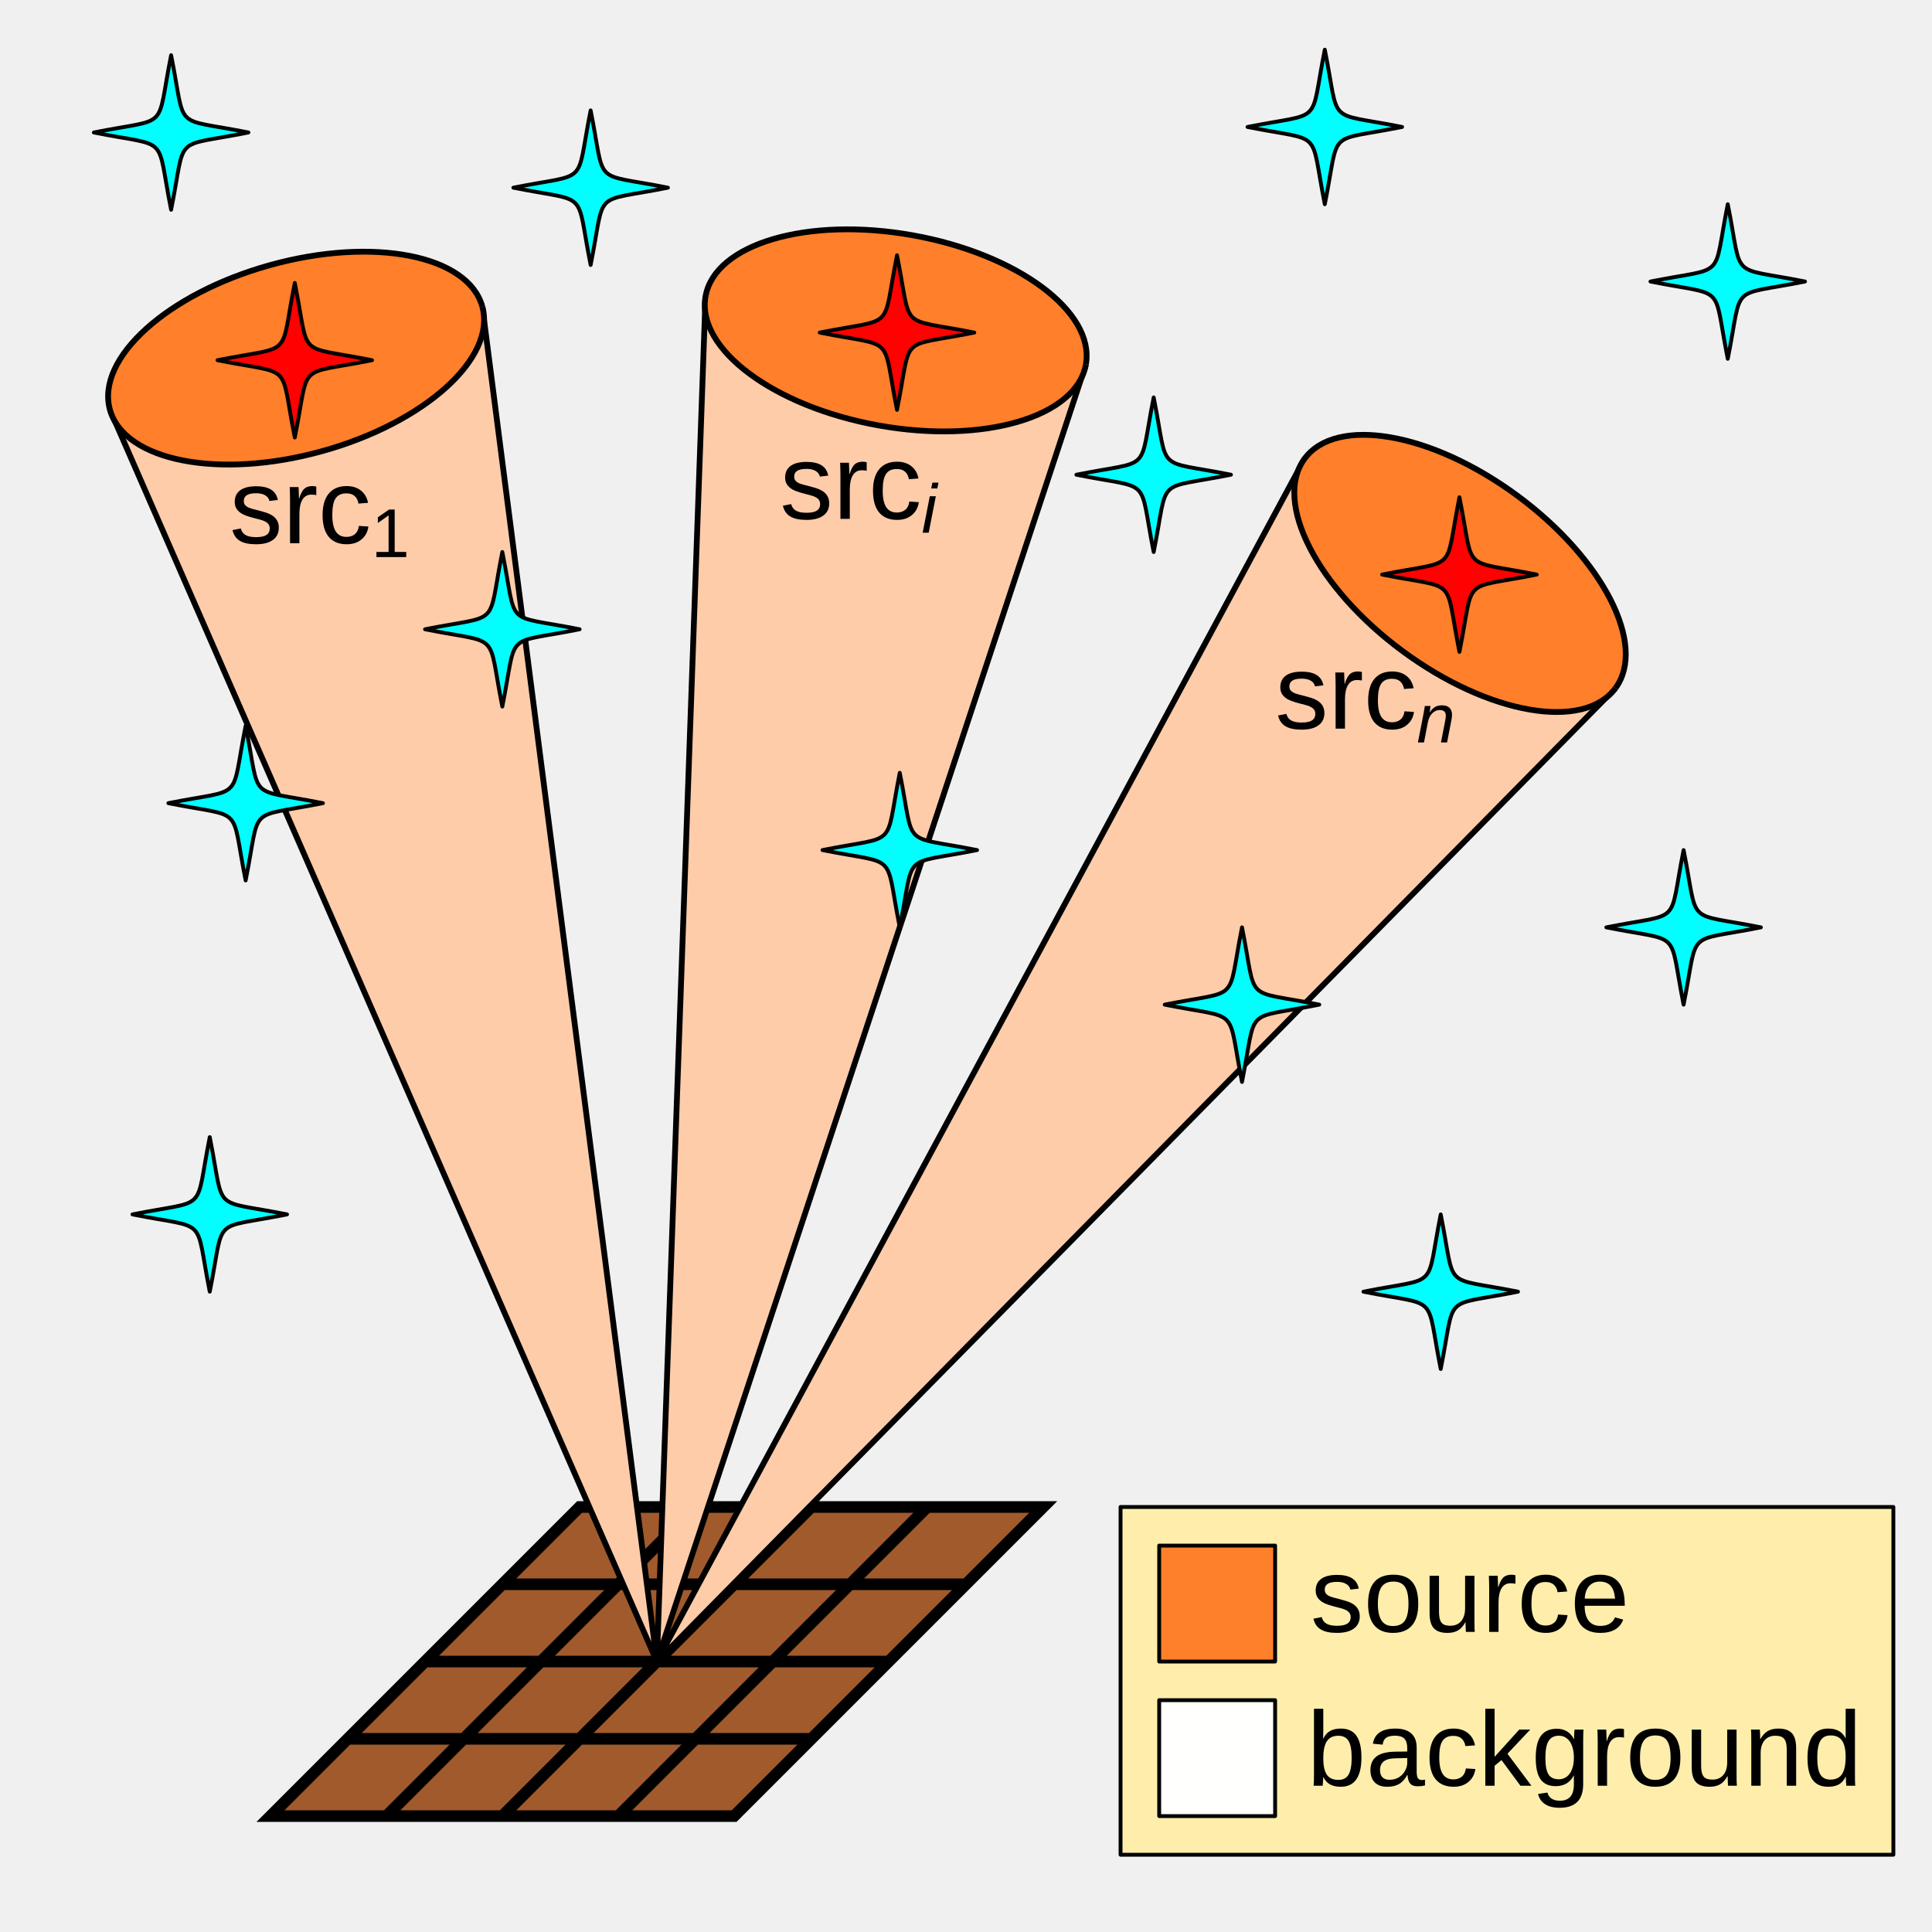
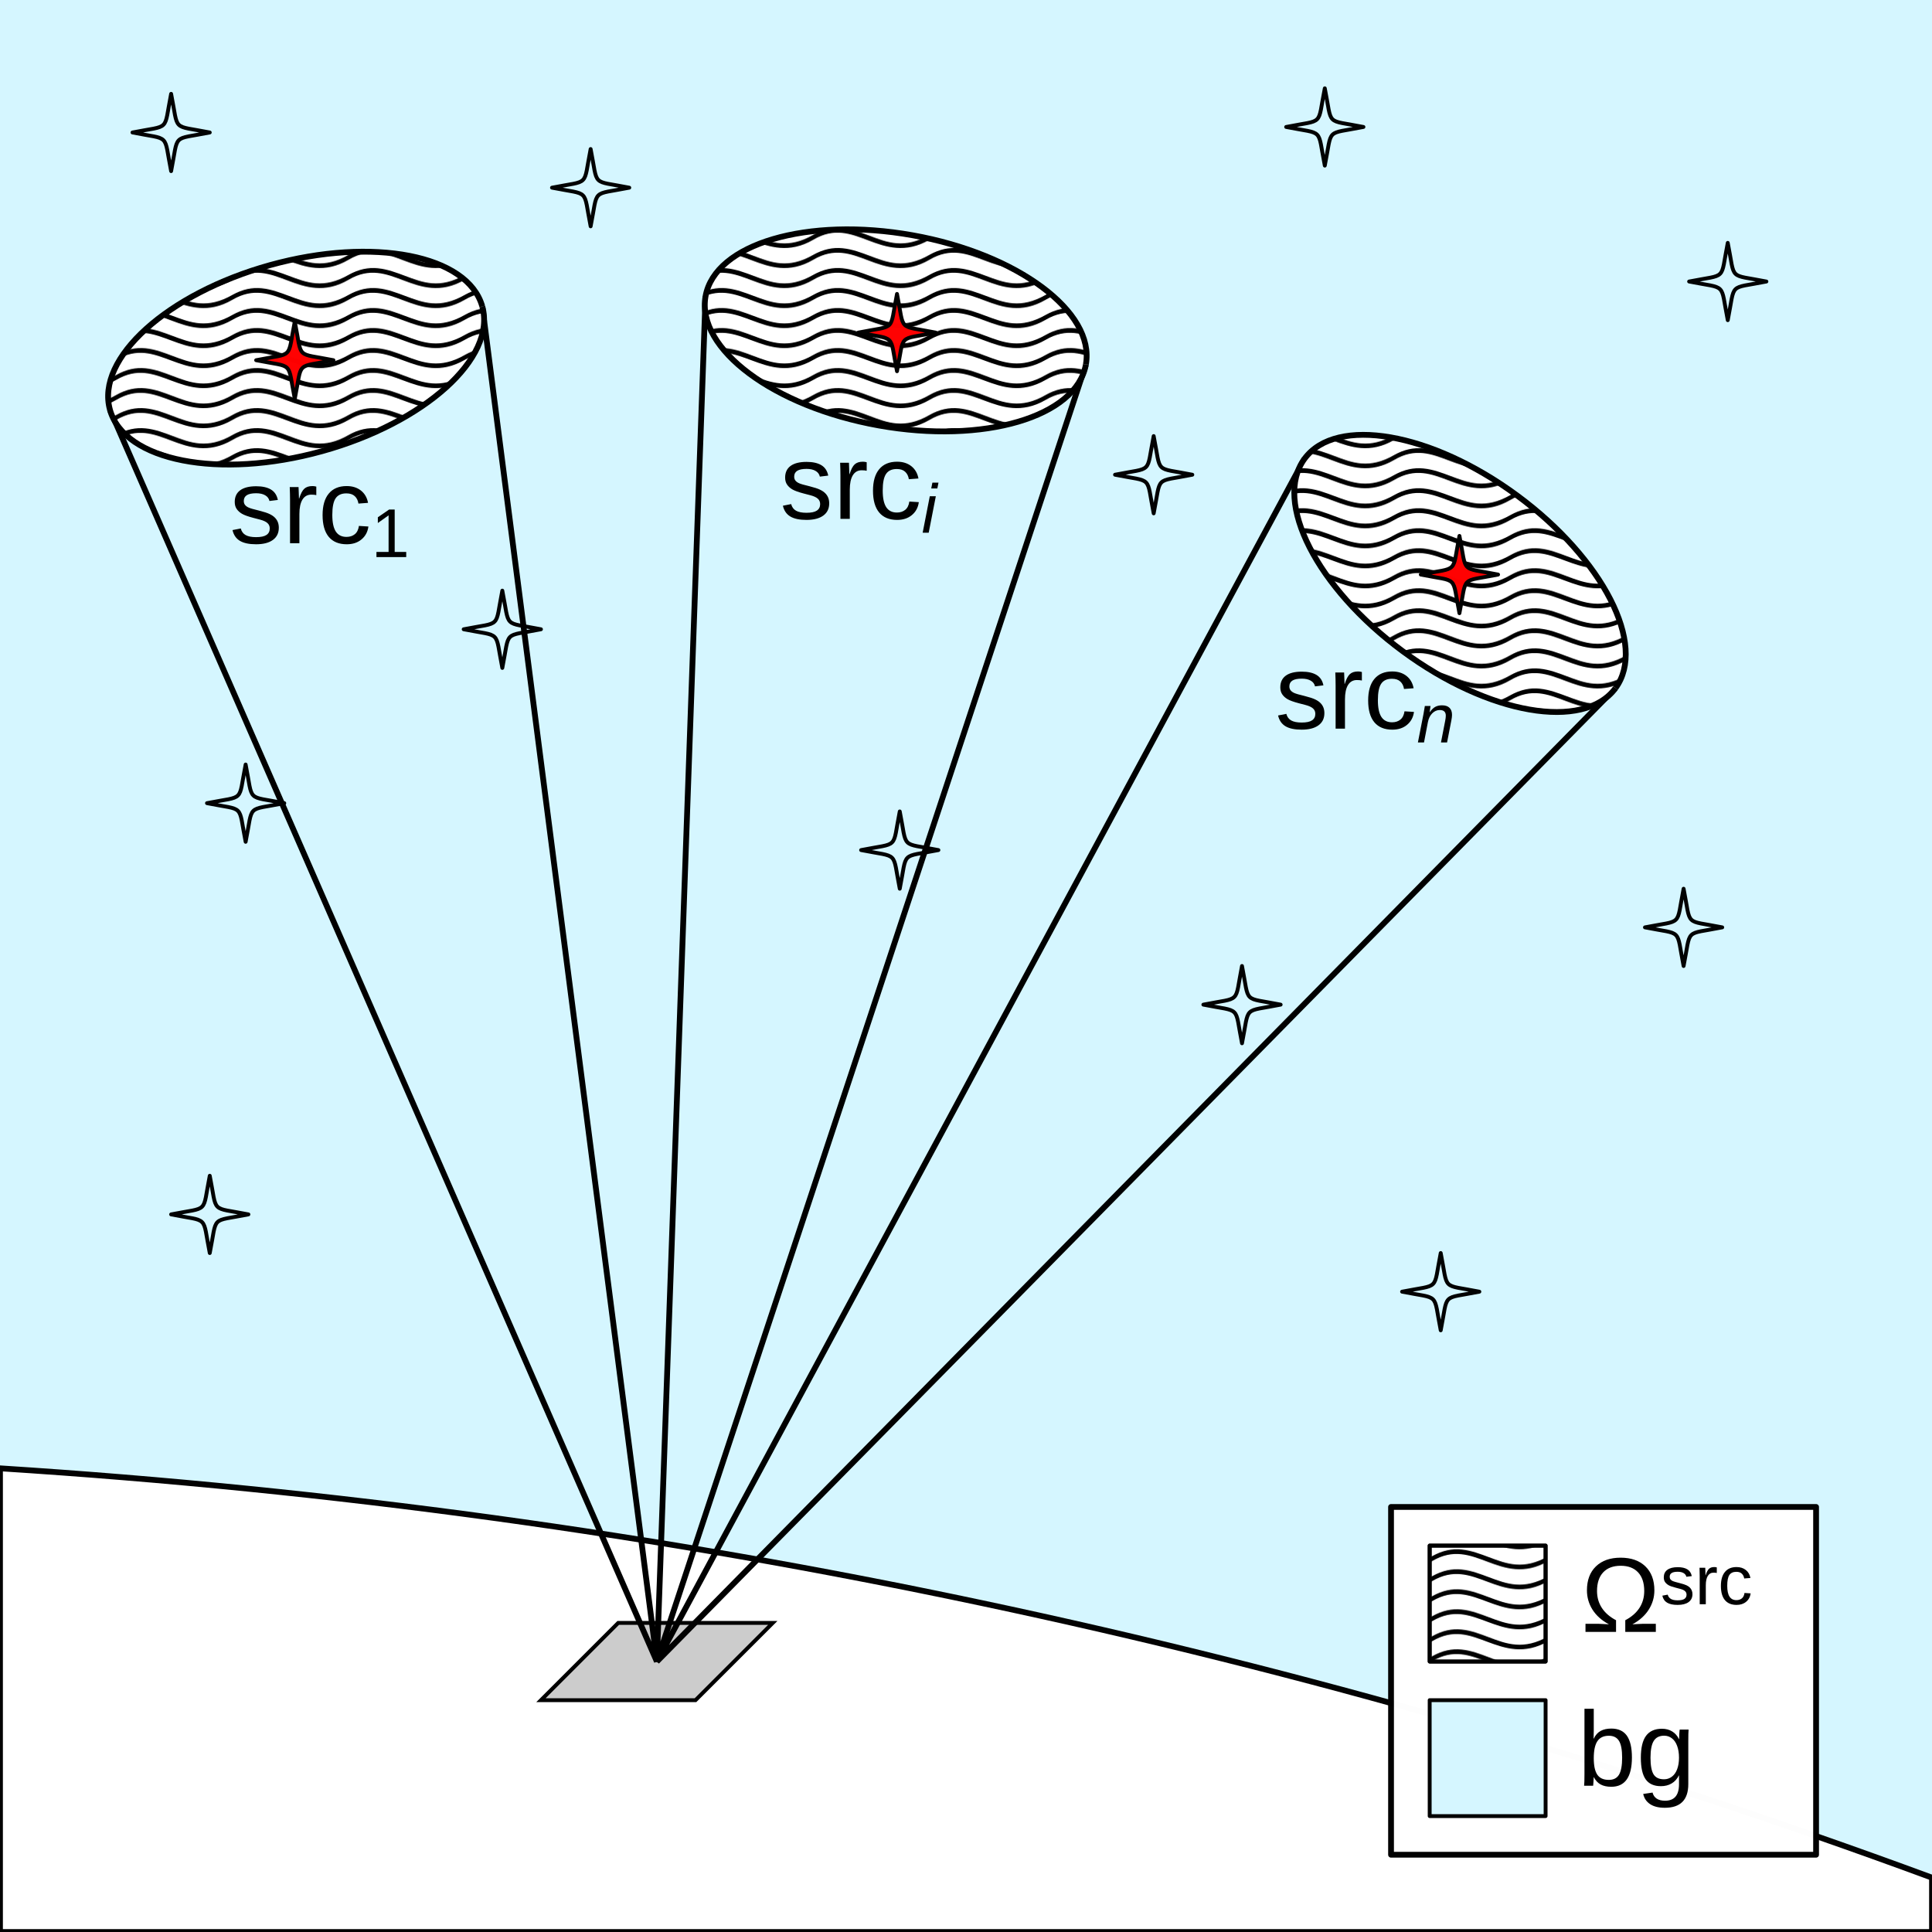
- <svg xmlns="http://www.w3.org/2000/svg" width="500" height="500" viewBox="0 0 500 500" id="svg2" version="1.1">
-   <defs id="defs4" />
+ <svg xmlns="http://www.w3.org/2000/svg" xmlns:ns1="http://www.openswatchbook.org/uri/2009/osb" width="500" height="500" viewBox="0 0 500 500" id="svg2" version="1.1">
+   <defs id="defs4">
+     <pattern id="Wavy" height="5.181" width="30.066" patternUnits="userSpaceOnUse">
+       <path id="path5520" d="M 7.597,0.061 C 5.079,-0.187 2.656,0.302 -0.01,1.788 L -0.01,3.061 C 2.773,1.431 5.173,1.052 7.472,1.280 C 9.770,1.508 11.969,2.361 14.253,3.218 C 18.820,4.931 23.804,6.676 30.066,3.061 L 30.062,1.788 C 23.622,5.497 19.246,3.770 14.691,2.061 C 12.413,1.207 10.115,0.311 7.597,0.061 z " style="fill:black;stroke:none;" />
+     </pattern>
+     <linearGradient id="linearGradient5625" ns1:paint="solid">
+       <stop style="stop-color:#ff7f2a;stop-opacity:1;" offset="0" id="stop5627" />
+     </linearGradient>
+   </defs>
  <g id="layer1" transform="translate(0,-552.3622)">
-     <path id="path4152" style="fill:#a05a2c;fill-rule:evenodd;stroke:#000000;stroke-width:3;stroke-linecap:butt;stroke-linejoin:miter;stroke-miterlimit:4;stroke-dasharray:none;stroke-opacity:1" d="m 90,1002.362 120,0 m -100,-20 120,0 m -100,-20 120,0 m -90,60 80,-80 m -110,80 80,-80 M 100,1022.362 180,942.362 m -110,80 120,0 80,-80 -120,0 z" />
-     <path style="fill:#ffccaa;fill-rule:evenodd;stroke:#000000;stroke-width:1.5;stroke-linecap:butt;stroke-linejoin:miter;stroke-miterlimit:4;stroke-dasharray:none;stroke-opacity:1" d="M 337.625,671.072 170,982.362 418.081,730.458" id="path4227" />
-     <path style="fill:#ff7f2a;fill-rule:evenodd;stroke:#000000;stroke-width:1.5;stroke-linecap:butt;stroke-linejoin:miter;stroke-miterlimit:4;stroke-dasharray:none;stroke-opacity:1" d="m 418.081,730.458 c -8.198,11.106 -32.846,6.822 -55.061,-9.569 -22.215,-16.391 -33.588,-38.686 -25.406,-49.804 8.182,-11.117 32.823,-6.849 55.043,9.535 22.22,16.384 33.611,38.682 25.444,49.81" id="path4174" />
-     <path style="fill:#ffccaa;fill-rule:evenodd;stroke:#000000;stroke-width:1.5;stroke-linecap:butt;stroke-linejoin:miter;stroke-miterlimit:4;stroke-dasharray:none;stroke-opacity:1" d="M 182.595,629.033 170,982.362 281.024,646.693" id="path4223" />
-     <path style="fill:#ff7f2a;fill-rule:evenodd;stroke:#000000;stroke-width:1.5;stroke-linecap:butt;stroke-linejoin:miter;stroke-miterlimit:4;stroke-dasharray:none;stroke-opacity:1" d="m 281.024,646.693 c -2.438,13.587 -26.438,20.651 -53.612,15.78 -27.174,-4.871 -47.238,-19.833 -44.819,-33.423 2.419,-13.59 26.405,-20.665 53.581,-15.803 27.176,4.861 47.256,19.819 44.856,33.412" id="path4178" />
-     <path style="fill:#ffccaa;fill-rule:evenodd;stroke:#000000;stroke-width:1.5;stroke-linecap:butt;stroke-linejoin:miter;stroke-miterlimit:4;stroke-dasharray:none;stroke-opacity:1" d="M 28.446,658.383 170,982.362 124.823,631.707" id="path4231" />
-     <path style="fill:#ff7f2a;fill-rule:evenodd;stroke:#000000;stroke-width:1.5;stroke-linecap:butt;stroke-linejoin:miter;stroke-miterlimit:4;stroke-dasharray:none;stroke-opacity:1" d="m 124.823,631.707 c 3.682,13.304 -14.897,30.058 -41.503,37.427 -26.606,7.369 -51.169,2.564 -54.869,-10.735 -3.701,-13.298 14.861,-30.057 41.465,-37.435 26.603,-7.378 51.179,-2.584 54.898,10.709" id="path4180" />
-     <path id="path4191" d="m 76.291,665.584 c -4,-20 -8e-6,-16 -20,-20 20,-4 16,0 20,-20 4,20 4e-6,16 20,20 -20,4 -16,0 -20,20 z" style="opacity:0.99;fill:#ff0000;fill-opacity:1;fill-rule:evenodd;stroke:#000000;stroke-width:1;stroke-linecap:round;stroke-linejoin:round;stroke-miterlimit:4;stroke-dasharray:none;stroke-dashoffset:0;stroke-opacity:1" />
-     <path id="path4193" d="m 232.143,658.434 c -4,-20 -10e-6,-16 -20,-20 20,-4 16,0 20,-20 4,20 0,16 20,20 -20,4 -16,0 -20,20 z" style="opacity:0.99;fill:#ff0000;fill-opacity:1;fill-rule:evenodd;stroke:#000000;stroke-width:1;stroke-linecap:round;stroke-linejoin:round;stroke-miterlimit:4;stroke-dasharray:none;stroke-dashoffset:0;stroke-opacity:1" />
-     <path id="path4195" d="m 377.701,721.058 c -4,-20 -10e-6,-16 -20,-20 20,-4 16,0 20,-20 4,20 0,16 20,20 -20,4 -16,0 -20,20 z" style="opacity:0.99;fill:#ff0000;fill-opacity:1;fill-rule:evenodd;stroke:#000000;stroke-width:1;stroke-linecap:round;stroke-linejoin:round;stroke-miterlimit:4;stroke-dasharray:none;stroke-dashoffset:0;stroke-opacity:1" />
-     <path id="path4197" d="m 298.571,695.219 c -4,-20 -10e-6,-16 -20,-20 20,-4 16,0 20,-20 4,20 0,16 20,20 -20,4 -16,0 -20,20 z" style="opacity:0.99;fill:#00ffff;fill-opacity:1;fill-rule:evenodd;stroke:#000000;stroke-width:1;stroke-linecap:round;stroke-linejoin:round;stroke-miterlimit:4;stroke-dasharray:none;stroke-dashoffset:0;stroke-opacity:1" />
-     <path style="opacity:0.99;fill:#00ffff;fill-opacity:1;fill-rule:evenodd;stroke:#000000;stroke-width:1;stroke-linecap:round;stroke-linejoin:round;stroke-miterlimit:4;stroke-dasharray:none;stroke-dashoffset:0;stroke-opacity:1" d="m 152.857,620.934 c -4,-20 -1e-5,-16 -20,-20 20,-4 16,0 20,-20 4,20 0,16 20,20 -20,4 -16,0 -20,20 z" id="path4199" />
-     <path id="path4201" d="m 63.571,780.219 c -4,-20 -8e-6,-16 -20,-20 20,-4 16,0 20,-20 4,20 4e-6,16 20,20 -20,4 -16,0 -20,20 z" style="opacity:0.99;fill:#00ffff;fill-opacity:1;fill-rule:evenodd;stroke:#000000;stroke-width:1;stroke-linecap:round;stroke-linejoin:round;stroke-miterlimit:4;stroke-dasharray:none;stroke-dashoffset:0;stroke-opacity:1" />
-     <path style="opacity:0.99;fill:#00ffff;fill-opacity:1;fill-rule:evenodd;stroke:#000000;stroke-width:1;stroke-linecap:round;stroke-linejoin:round;stroke-miterlimit:4;stroke-dasharray:none;stroke-dashoffset:0;stroke-opacity:1" d="m 447.143,645.219 c -4,-20 -10e-6,-16 -20,-20 20,-4 16,0 20,-20 4,20 1e-5,16 20,20 -20,4 -16,0 -20,20 z" id="path4203" />
-     <path id="path4205" d="m 435.714,812.362 c -4,-20 0,-16 -20,-20 20,-4 16,0 20,-20 4,20 10e-6,16 20,20 -20,4 -16,0 -20,20 z" style="opacity:0.99;fill:#00ffff;fill-opacity:1;fill-rule:evenodd;stroke:#000000;stroke-width:1;stroke-linecap:round;stroke-linejoin:round;stroke-miterlimit:4;stroke-dasharray:none;stroke-dashoffset:0;stroke-opacity:1" />
-     <path style="opacity:0.99;fill:#00ffff;fill-opacity:1;fill-rule:evenodd;stroke:#000000;stroke-width:1;stroke-linecap:round;stroke-linejoin:round;stroke-miterlimit:4;stroke-dasharray:none;stroke-dashoffset:0;stroke-opacity:1" d="m 44.286,606.648 c -4,-20 -8e-6,-16 -20,-20 20,-4 16,0 20,-20 4,20 4e-6,16 20,20 -20,4 -16,0 -20,20 z" id="path4207" />
-     <path id="path4209" d="m 372.857,906.648 c -4,-20 -1e-5,-16 -20,-20 20,-4 16,0 20,-20 4,20 0,16 20,20 -20,4 -16,0 -20,20 z" style="opacity:0.99;fill:#00ffff;fill-opacity:1;fill-rule:evenodd;stroke:#000000;stroke-width:1;stroke-linecap:round;stroke-linejoin:round;stroke-miterlimit:4;stroke-dasharray:none;stroke-dashoffset:0;stroke-opacity:1" />
-     <path style="opacity:0.99;fill:#00ffff;fill-opacity:1;fill-rule:evenodd;stroke:#000000;stroke-width:1;stroke-linecap:round;stroke-linejoin:round;stroke-miterlimit:4;stroke-dasharray:none;stroke-dashoffset:0;stroke-opacity:1" d="m 54.286,886.648 c -4,-20 -8e-6,-16 -20,-20 20,-4 16,0 20,-20 4,20 4e-6,16 20,20 -20,4 -16,0 -20,20 z" id="path4211" />
-     <path id="path4213" d="m 321.429,832.362 c -4,-20 -10e-6,-16 -20,-20 20,-4 16,0 20,-20 4,20 1e-5,16 20,20 -20,4 -16,0 -20,20 z" style="opacity:0.99;fill:#00ffff;fill-opacity:1;fill-rule:evenodd;stroke:#000000;stroke-width:1;stroke-linecap:round;stroke-linejoin:round;stroke-miterlimit:4;stroke-dasharray:none;stroke-dashoffset:0;stroke-opacity:1" />
-     <path style="opacity:0.99;fill:#00ffff;fill-opacity:1;fill-rule:evenodd;stroke:#000000;stroke-width:1;stroke-linecap:round;stroke-linejoin:round;stroke-miterlimit:4;stroke-dasharray:none;stroke-dashoffset:0;stroke-opacity:1" d="m 342.857,605.219 c -4,-20 -1e-5,-16 -20,-20 20,-4 16,0 20,-20 4,20 10e-6,16 20,20 -20,4 -16,0 -20,20 z" id="path4215" />
-     <path id="path4217" d="m 232.857,792.362 c -4,-20 0,-16 -20,-20 20,-4 16,0 20,-20 4,20 1e-5,16 20,20 -20,4 -16,0 -20,20 z" style="opacity:0.99;fill:#00ffff;fill-opacity:1;fill-rule:evenodd;stroke:#000000;stroke-width:1;stroke-linecap:round;stroke-linejoin:round;stroke-miterlimit:4;stroke-dasharray:none;stroke-dashoffset:0;stroke-opacity:1" />
-     <path style="opacity:0.99;fill:#00ffff;fill-opacity:1;fill-rule:evenodd;stroke:#000000;stroke-width:1;stroke-linecap:round;stroke-linejoin:round;stroke-miterlimit:4;stroke-dasharray:none;stroke-dashoffset:0;stroke-opacity:1" d="m 130,735.219 c -4,-20 0,-16 -20,-20 20,-4 16,0 20,-20 C 134,715.219 130,711.219 150,715.219 c -20,4 -16,0 -20,20 z" id="path4219" />
+     <rect style="opacity:0.99;fill:#d5f6ff;fill-opacity:1;fill-rule:evenodd;stroke:none;stroke-width:1;stroke-linecap:round;stroke-linejoin:round;stroke-miterlimit:4;stroke-dasharray:none;stroke-dashoffset:0;stroke-opacity:1" id="rect5661" width="500" height="500" x="0" y="552.362" />
+     <path style="opacity:0.99;fill:#ffffff;fill-opacity:1;fill-rule:evenodd;stroke:#000000;stroke-width:1.5;stroke-linecap:round;stroke-linejoin:round;stroke-miterlimit:4;stroke-dasharray:none;stroke-dashoffset:0;stroke-opacity:1" d="M 2.3091787e-6,932.362 A 1769.26,1769.26 0 0 1 500.002,1038.305 l -0.002,14.057 -500,0 z" id="path5657" />
+     <path style="fill:#cccccc;fill-rule:evenodd;stroke:#000000;stroke-width:1px;stroke-linecap:butt;stroke-linejoin:miter;stroke-opacity:1" d="m 140,992.362 20,-20 40,0 -20,20 z" id="path5653" />
+     <path style="fill:none;fill-rule:evenodd;stroke:#000000;stroke-width:1.5;stroke-linecap:butt;stroke-linejoin:miter;stroke-miterlimit:4;stroke-dasharray:none;stroke-opacity:1" d="M 337.625,671.072 170,982.362 418.081,730.458" id="path4227" />
+     <path style="fill:#ffffff;fill-rule:evenodd;stroke:none;stroke-width:1.5;stroke-linecap:butt;stroke-linejoin:miter;stroke-miterlimit:4;stroke-dasharray:none;stroke-opacity:1;fill-opacity:1" d="m 418.081,730.458 c -8.198,11.106 -32.846,6.822 -55.061,-9.569 -22.215,-16.391 -33.588,-38.686 -25.406,-49.804 8.182,-11.117 32.823,-6.849 55.043,9.535 22.22,16.384 33.611,38.682 25.444,49.81" id="path5670" />
+     <path id="path5623" d="m 418.081,730.458 c -8.198,11.106 -32.846,6.822 -55.061,-9.569 -22.215,-16.391 -33.588,-38.686 -25.406,-49.804 8.182,-11.117 32.823,-6.849 55.043,9.535 22.22,16.384 33.611,38.682 25.444,49.81" style="fill:url(#Wavy);fill-rule:evenodd;stroke:#000000;stroke-width:1.5;stroke-linecap:butt;stroke-linejoin:miter;stroke-miterlimit:4;stroke-dasharray:none;stroke-opacity:1;fill-opacity:1.0" />
+     <path style="fill:none;fill-rule:evenodd;stroke:#000000;stroke-width:1.5;stroke-linecap:butt;stroke-linejoin:miter;stroke-miterlimit:4;stroke-dasharray:none;stroke-opacity:1" d="M 182.595,629.033 170,982.362 281.024,646.693" id="path4223" />
+     <path id="path5668" d="m 281.024,646.693 c -2.438,13.587 -26.438,20.651 -53.612,15.78 -27.174,-4.871 -47.238,-19.833 -44.819,-33.423 2.419,-13.59 26.405,-20.665 53.581,-15.803 27.176,4.861 47.256,19.819 44.856,33.412" style="fill:#ffffff;fill-rule:evenodd;stroke:none;stroke-width:1.5;stroke-linecap:butt;stroke-linejoin:miter;stroke-miterlimit:4;stroke-dasharray:none;stroke-opacity:1;fill-opacity:1" />
+     <path style="fill:url(#Wavy);fill-rule:evenodd;stroke:#000000;stroke-width:1.5;stroke-linecap:butt;stroke-linejoin:miter;stroke-miterlimit:4;stroke-dasharray:none;stroke-opacity:1;fill-opacity:1.0" d="m 281.024,646.693 c -2.438,13.587 -26.438,20.651 -53.612,15.78 -27.174,-4.871 -47.238,-19.833 -44.819,-33.423 2.419,-13.59 26.405,-20.665 53.581,-15.803 27.176,4.861 47.256,19.819 44.856,33.412" id="path4178" />
+     <path style="fill:none;fill-rule:evenodd;stroke:#000000;stroke-width:1.5;stroke-linecap:butt;stroke-linejoin:miter;stroke-miterlimit:4;stroke-dasharray:none;stroke-opacity:1" d="M 28.446,658.383 170,982.362 124.823,631.707" id="path4231" />
+     <path id="path5664" d="m 124.823,631.707 c 3.682,13.304 -14.897,30.058 -41.503,37.427 -26.606,7.369 -51.169,2.564 -54.869,-10.735 -3.701,-13.298 14.861,-30.057 41.465,-37.435 26.603,-7.378 51.179,-2.584 54.898,10.709" style="fill:#ffffff;fill-rule:evenodd;stroke:none;stroke-width:1.5;stroke-linecap:butt;stroke-linejoin:miter;stroke-miterlimit:4;stroke-dasharray:none;stroke-opacity:1;fill-opacity:1" />
+     <path style="fill:url(#Wavy);fill-rule:evenodd;stroke:#000000;stroke-width:1.5;stroke-linecap:butt;stroke-linejoin:miter;stroke-miterlimit:4;stroke-dasharray:none;stroke-opacity:1;fill-opacity:1.0" d="m 124.823,631.707 c 3.682,13.304 -14.897,30.058 -41.503,37.427 -26.606,7.369 -51.169,2.564 -54.869,-10.735 -3.701,-13.298 14.861,-30.057 41.465,-37.435 26.603,-7.378 51.179,-2.584 54.898,10.709" id="path4180" />
+     <path id="path4191" d="m 76.291,655.584 c -2,-10 -4e-6,-8 -10,-10 10,-2 8,0 10,-10 2,10 2e-6,8 10,10 -10,2 -8,0 -10,10 z" style="opacity:0.99;fill:#ff0000;fill-opacity:1;fill-rule:evenodd;stroke:#000000;stroke-width:1;stroke-linecap:round;stroke-linejoin:round;stroke-miterlimit:4;stroke-dasharray:none;stroke-dashoffset:0;stroke-opacity:1" />
+     <path id="path4193" d="m 232.143,648.434 c -2,-10 -10e-6,-8 -10,-10 10,-2 8,0 10,-10 2,10 0,8 10,10 -10,2 -8,0 -10,10 z" style="opacity:0.99;fill:#ff0000;fill-opacity:1;fill-rule:evenodd;stroke:#000000;stroke-width:1;stroke-linecap:round;stroke-linejoin:round;stroke-miterlimit:4;stroke-dasharray:none;stroke-dashoffset:0;stroke-opacity:1" />
+     <path id="path4195" d="m 377.701,711.058 c -2,-10 -10e-6,-8 -10,-10 10,-2 8,0 10,-10 2,10 0,8 10,10 -10,2 -8,0 -10,10 z" style="opacity:0.99;fill:#ff0000;fill-opacity:1;fill-rule:evenodd;stroke:#000000;stroke-width:1;stroke-linecap:round;stroke-linejoin:round;stroke-miterlimit:4;stroke-dasharray:none;stroke-dashoffset:0;stroke-opacity:1" />
+     <path id="path4197" d="m 298.571,685.219 c -2,-10 -10e-6,-8 -10,-10 10,-2 8,0 10,-10 2,10 0,8 10,10 -10,2 -8,0 -10,10 z" style="opacity:0.99;fill:none;fill-opacity:1;fill-rule:evenodd;stroke:#000000;stroke-width:1;stroke-linecap:round;stroke-linejoin:round;stroke-miterlimit:4;stroke-dasharray:none;stroke-dashoffset:0;stroke-opacity:1" />
+     <path style="opacity:0.99;fill:none;fill-opacity:1;fill-rule:evenodd;stroke:#000000;stroke-width:1;stroke-linecap:round;stroke-linejoin:round;stroke-miterlimit:4;stroke-dasharray:none;stroke-dashoffset:0;stroke-opacity:1" d="m 152.857,610.934 c -2,-10 -1e-5,-8 -10,-10 10,-2 8,0 10,-10 2,10 0,8 10,10 -10,2 -8,0 -10,10 z" id="path4199" />
+     <path id="path4201" d="m 63.571,770.219 c -2,-10 -3e-6,-8 -10,-10 10,-2 8,0 10,-10 2,10 2e-6,8 10,10 -10,2 -8,0 -10,10 z" style="opacity:0.99;fill:none;fill-opacity:1;fill-rule:evenodd;stroke:#000000;stroke-width:1;stroke-linecap:round;stroke-linejoin:round;stroke-miterlimit:4;stroke-dasharray:none;stroke-dashoffset:0;stroke-opacity:1" />
+     <path style="opacity:0.99;fill:none;fill-opacity:1;fill-rule:evenodd;stroke:#000000;stroke-width:1;stroke-linecap:round;stroke-linejoin:round;stroke-miterlimit:4;stroke-dasharray:none;stroke-dashoffset:0;stroke-opacity:1" d="m 447.143,635.219 c -2,-10 -10e-6,-8 -10,-10 10,-2 8,0 10,-10 2,10 0,8 10,10 -10,2 -8,0 -10,10 z" id="path4203" />
+     <path id="path4205" d="m 435.714,802.362 c -2,-10 0,-8 -10,-10 10,-2 8,0 10,-10 2,10 10e-6,8 10,10 -10,2 -8,0 -10,10 z" style="opacity:0.99;fill:none;fill-opacity:1;fill-rule:evenodd;stroke:#000000;stroke-width:1;stroke-linecap:round;stroke-linejoin:round;stroke-miterlimit:4;stroke-dasharray:none;stroke-dashoffset:0;stroke-opacity:1" />
+     <path style="opacity:0.99;fill:none;fill-opacity:1;fill-rule:evenodd;stroke:#000000;stroke-width:1;stroke-linecap:round;stroke-linejoin:round;stroke-miterlimit:4;stroke-dasharray:none;stroke-dashoffset:0;stroke-opacity:1" d="m 44.286,596.648 c -2,-10 -4e-6,-8 -10,-10 10,-2 8,0 10,-10 2,10 2e-6,8 10,10 -10,2 -8,0 -10,10 z" id="path4207" />
+     <path id="path4209" d="m 372.857,896.648 c -2,-10 0,-8 -10,-10 10,-2 8,0 10,-10 2,10 0,8 10,10 -10,2 -8,0 -10,10 z" style="opacity:0.99;fill:none;fill-opacity:1;fill-rule:evenodd;stroke:#000000;stroke-width:1;stroke-linecap:round;stroke-linejoin:round;stroke-miterlimit:4;stroke-dasharray:none;stroke-dashoffset:0;stroke-opacity:1" />
+     <path style="opacity:0.99;fill:none;fill-opacity:1;fill-rule:evenodd;stroke:#000000;stroke-width:1;stroke-linecap:round;stroke-linejoin:round;stroke-miterlimit:4;stroke-dasharray:none;stroke-dashoffset:0;stroke-opacity:1" d="m 54.286,876.648 c -2,-10 -4e-6,-8 -10,-10 10,-2 8,0 10,-10 2,10 2e-6,8 10,10 -10,2 -8,0 -10,10 z" id="path4211" />
+     <path id="path4213" d="m 321.429,822.362 c -2,-10 -10e-6,-8 -10,-10 10,-2 8,0 10,-10 2,10 0,8 10,10 -10,2 -8,0 -10,10 z" style="opacity:0.99;fill:none;fill-opacity:1;fill-rule:evenodd;stroke:#000000;stroke-width:1;stroke-linecap:round;stroke-linejoin:round;stroke-miterlimit:4;stroke-dasharray:none;stroke-dashoffset:0;stroke-opacity:1" />
+     <path style="opacity:0.99;fill:none;fill-opacity:1;fill-rule:evenodd;stroke:#000000;stroke-width:1;stroke-linecap:round;stroke-linejoin:round;stroke-miterlimit:4;stroke-dasharray:none;stroke-dashoffset:0;stroke-opacity:1" d="m 342.857,595.219 c -2,-10 -1e-5,-8 -10,-10 10,-2 8,0 10,-10 2,10 0,8 10,10 -10,2 -8,0 -10,10 z" id="path4215" />
+     <path id="path4217" d="m 232.857,782.362 c -2,-10 0,-8 -10,-10 10,-2 8,0 10,-10 2,10 1e-5,8 10,10 -10,2 -8,0 -10,10 z" style="opacity:0.99;fill:none;fill-opacity:1;fill-rule:evenodd;stroke:#000000;stroke-width:1;stroke-linecap:round;stroke-linejoin:round;stroke-miterlimit:4;stroke-dasharray:none;stroke-dashoffset:0;stroke-opacity:1" />
+     <path style="opacity:0.99;fill:none;fill-opacity:1;fill-rule:evenodd;stroke:#000000;stroke-width:1;stroke-linecap:round;stroke-linejoin:round;stroke-miterlimit:4;stroke-dasharray:none;stroke-dashoffset:0;stroke-opacity:1" d="m 130,725.219 c -2,-10 0,-8 -10,-10 10,-2 8,0 10,-10 2,10 0,8 10,10 -10,2 -8,0 -10,10 z" id="path4219" />
    <text xml:space="preserve" style="font-style:normal;font-variant:normal;font-weight:normal;font-stretch:normal;font-size:37.5px;line-height:125%;font-family:Arial;-inkscape-font-specification:'Arial, Normal';text-align:start;letter-spacing:0px;word-spacing:0px;writing-mode:lr-tb;text-anchor:start;fill:#000000;fill-opacity:1;stroke:none;stroke-width:1px;stroke-linecap:butt;stroke-linejoin:miter;stroke-opacity:1" x="59.408" y="692.954" id="text4233">
      <tspan id="tspan4235" x="59.408" y="692.954" style="font-size:27.5px">src<tspan style="font-size:65%;baseline-shift:sub" id="tspan4274">1</tspan>
      </tspan>
    </text>
    <text xml:space="preserve" style="font-style:normal;font-variant:normal;font-weight:normal;font-stretch:normal;font-size:37.5px;line-height:125%;font-family:Arial;-inkscape-font-specification:'Arial, Normal';text-align:start;letter-spacing:0px;word-spacing:0px;writing-mode:lr-tb;text-anchor:start;fill:#000000;fill-opacity:1;stroke:none;stroke-width:1px;stroke-linecap:butt;stroke-linejoin:miter;stroke-opacity:1" x="330" y="740.934" id="text4239">
      <tspan id="tspan4241" x="330" y="740.934" style="font-size:27.5px">src<tspan style="font-style:italic;font-variant:normal;font-weight:normal;font-stretch:normal;font-size:65%;font-family:Arial;-inkscape-font-specification:'Arial Italic';baseline-shift:sub" id="tspan4243">n</tspan>
      </tspan>
    </text>
    <text xml:space="preserve" style="font-style:normal;font-variant:normal;font-weight:normal;font-stretch:normal;font-size:37.5px;line-height:125%;font-family:Arial;-inkscape-font-specification:'Arial, Normal';text-align:start;letter-spacing:0px;word-spacing:0px;writing-mode:lr-tb;text-anchor:start;fill:#000000;fill-opacity:1;stroke:none;stroke-width:1px;stroke-linecap:butt;stroke-linejoin:miter;stroke-opacity:1" x="201.847" y="686.648" id="text4245">
      <tspan id="tspan4247" x="201.847" y="686.648" style="font-size:27.5px">src<tspan style="font-style:italic;font-variant:normal;font-weight:normal;font-stretch:normal;font-family:Arial;-inkscape-font-specification:'Arial Italic';baseline-shift:sub;font-size:65%" id="tspan4249">i</tspan>
      </tspan>
    </text>
-     <g id="g4265">
-       <rect ry="0" y="942.362" x="290" height="90" width="200" id="rect4251" style="opacity:0.99;fill:#ffeeaa;fill-opacity:1;fill-rule:evenodd;stroke:#000000;stroke-width:1;stroke-linecap:round;stroke-linejoin:round;stroke-miterlimit:4;stroke-dasharray:none;stroke-dashoffset:0;stroke-opacity:1" />
-       <rect y="952.362" x="300" height="30" width="30" id="rect4253" style="opacity:0.99;fill:#ff7f2a;fill-opacity:1;fill-rule:evenodd;stroke:#000000;stroke-width:1;stroke-linecap:round;stroke-linejoin:round;stroke-miterlimit:4;stroke-dasharray:none;stroke-dashoffset:0;stroke-opacity:1" />
-       <rect y="992.362" x="300" height="30" width="30" id="rect4255" style="opacity:0.99;fill:#ffffff;fill-opacity:1;fill-rule:evenodd;stroke:#000000;stroke-width:1;stroke-linecap:round;stroke-linejoin:round;stroke-miterlimit:4;stroke-dasharray:none;stroke-dashoffset:0;stroke-opacity:1" />
+     <g id="g4265" transform="translate(70.00001,-5.6653212e-6)">
+       <rect ry="0" y="942.362" x="290" height="90" width="110" id="rect4251" style="opacity:0.99;fill:#ffffff;fill-opacity:1;fill-rule:evenodd;stroke:#000000;stroke-width:1.5;stroke-linecap:round;stroke-linejoin:round;stroke-miterlimit:4;stroke-dasharray:none;stroke-dashoffset:0;stroke-opacity:1" />
+       <rect style="opacity:0.99;fill:#ffffff;fill-opacity:1;fill-rule:evenodd;stroke:#000000;stroke-width:1;stroke-linecap:round;stroke-linejoin:round;stroke-miterlimit:4;stroke-dasharray:none;stroke-dashoffset:0;stroke-opacity:1" id="rect5649" width="30" height="30" x="300" y="952.362" />
+       <rect y="952.362" x="300" height="30" width="30" id="rect4253" style="opacity:0.99;fill:url(#Wavy);fill-opacity:1;fill-rule:evenodd;stroke:#000000;stroke-width:1;stroke-linecap:round;stroke-linejoin:round;stroke-miterlimit:4;stroke-dasharray:none;stroke-dashoffset:0;stroke-opacity:1" />
+       <rect y="992.362" x="300" height="30" width="30" id="rect4255" style="opacity:0.99;fill:#d5f6ff;fill-opacity:1;fill-rule:evenodd;stroke:#000000;stroke-width:1;stroke-linecap:round;stroke-linejoin:round;stroke-miterlimit:4;stroke-dasharray:none;stroke-dashoffset:0;stroke-opacity:1" />
      <text id="text4257" y="974.692" x="339.154" style="font-style:normal;font-variant:normal;font-weight:normal;font-stretch:normal;font-size:37.5px;line-height:125%;font-family:Arial;-inkscape-font-specification:'Arial, Normal';text-align:start;letter-spacing:0px;word-spacing:0px;writing-mode:lr-tb;text-anchor:start;fill:#000000;fill-opacity:1;stroke:none;stroke-width:1px;stroke-linecap:butt;stroke-linejoin:miter;stroke-opacity:1" xml:space="preserve">
-         <tspan style="font-size:27.5px" y="974.692" x="339.154" id="tspan4259">source</tspan>
+         <tspan style="font-size:27.5px" y="974.692" x="339.154" id="tspan4259">Ω<tspan style="font-size:65%;baseline-shift:super" id="tspan5710">src</tspan>
+         </tspan>
      </text>
      <text id="text4261" y="1014.511" x="338.201" style="font-style:normal;font-variant:normal;font-weight:normal;font-stretch:normal;font-size:37.5px;line-height:125%;font-family:Arial;-inkscape-font-specification:'Arial, Normal';text-align:start;letter-spacing:0px;word-spacing:0px;writing-mode:lr-tb;text-anchor:start;fill:#000000;fill-opacity:1;stroke:none;stroke-width:1px;stroke-linecap:butt;stroke-linejoin:miter;stroke-opacity:1" xml:space="preserve">
-         <tspan style="font-size:27.5px" y="1014.511" x="338.201" id="tspan4263">background</tspan>
+         <tspan style="font-size:27.5px" y="1014.511" x="338.201" id="tspan4263">bg</tspan>
      </text>
    </g>
  </g>
</svg>
